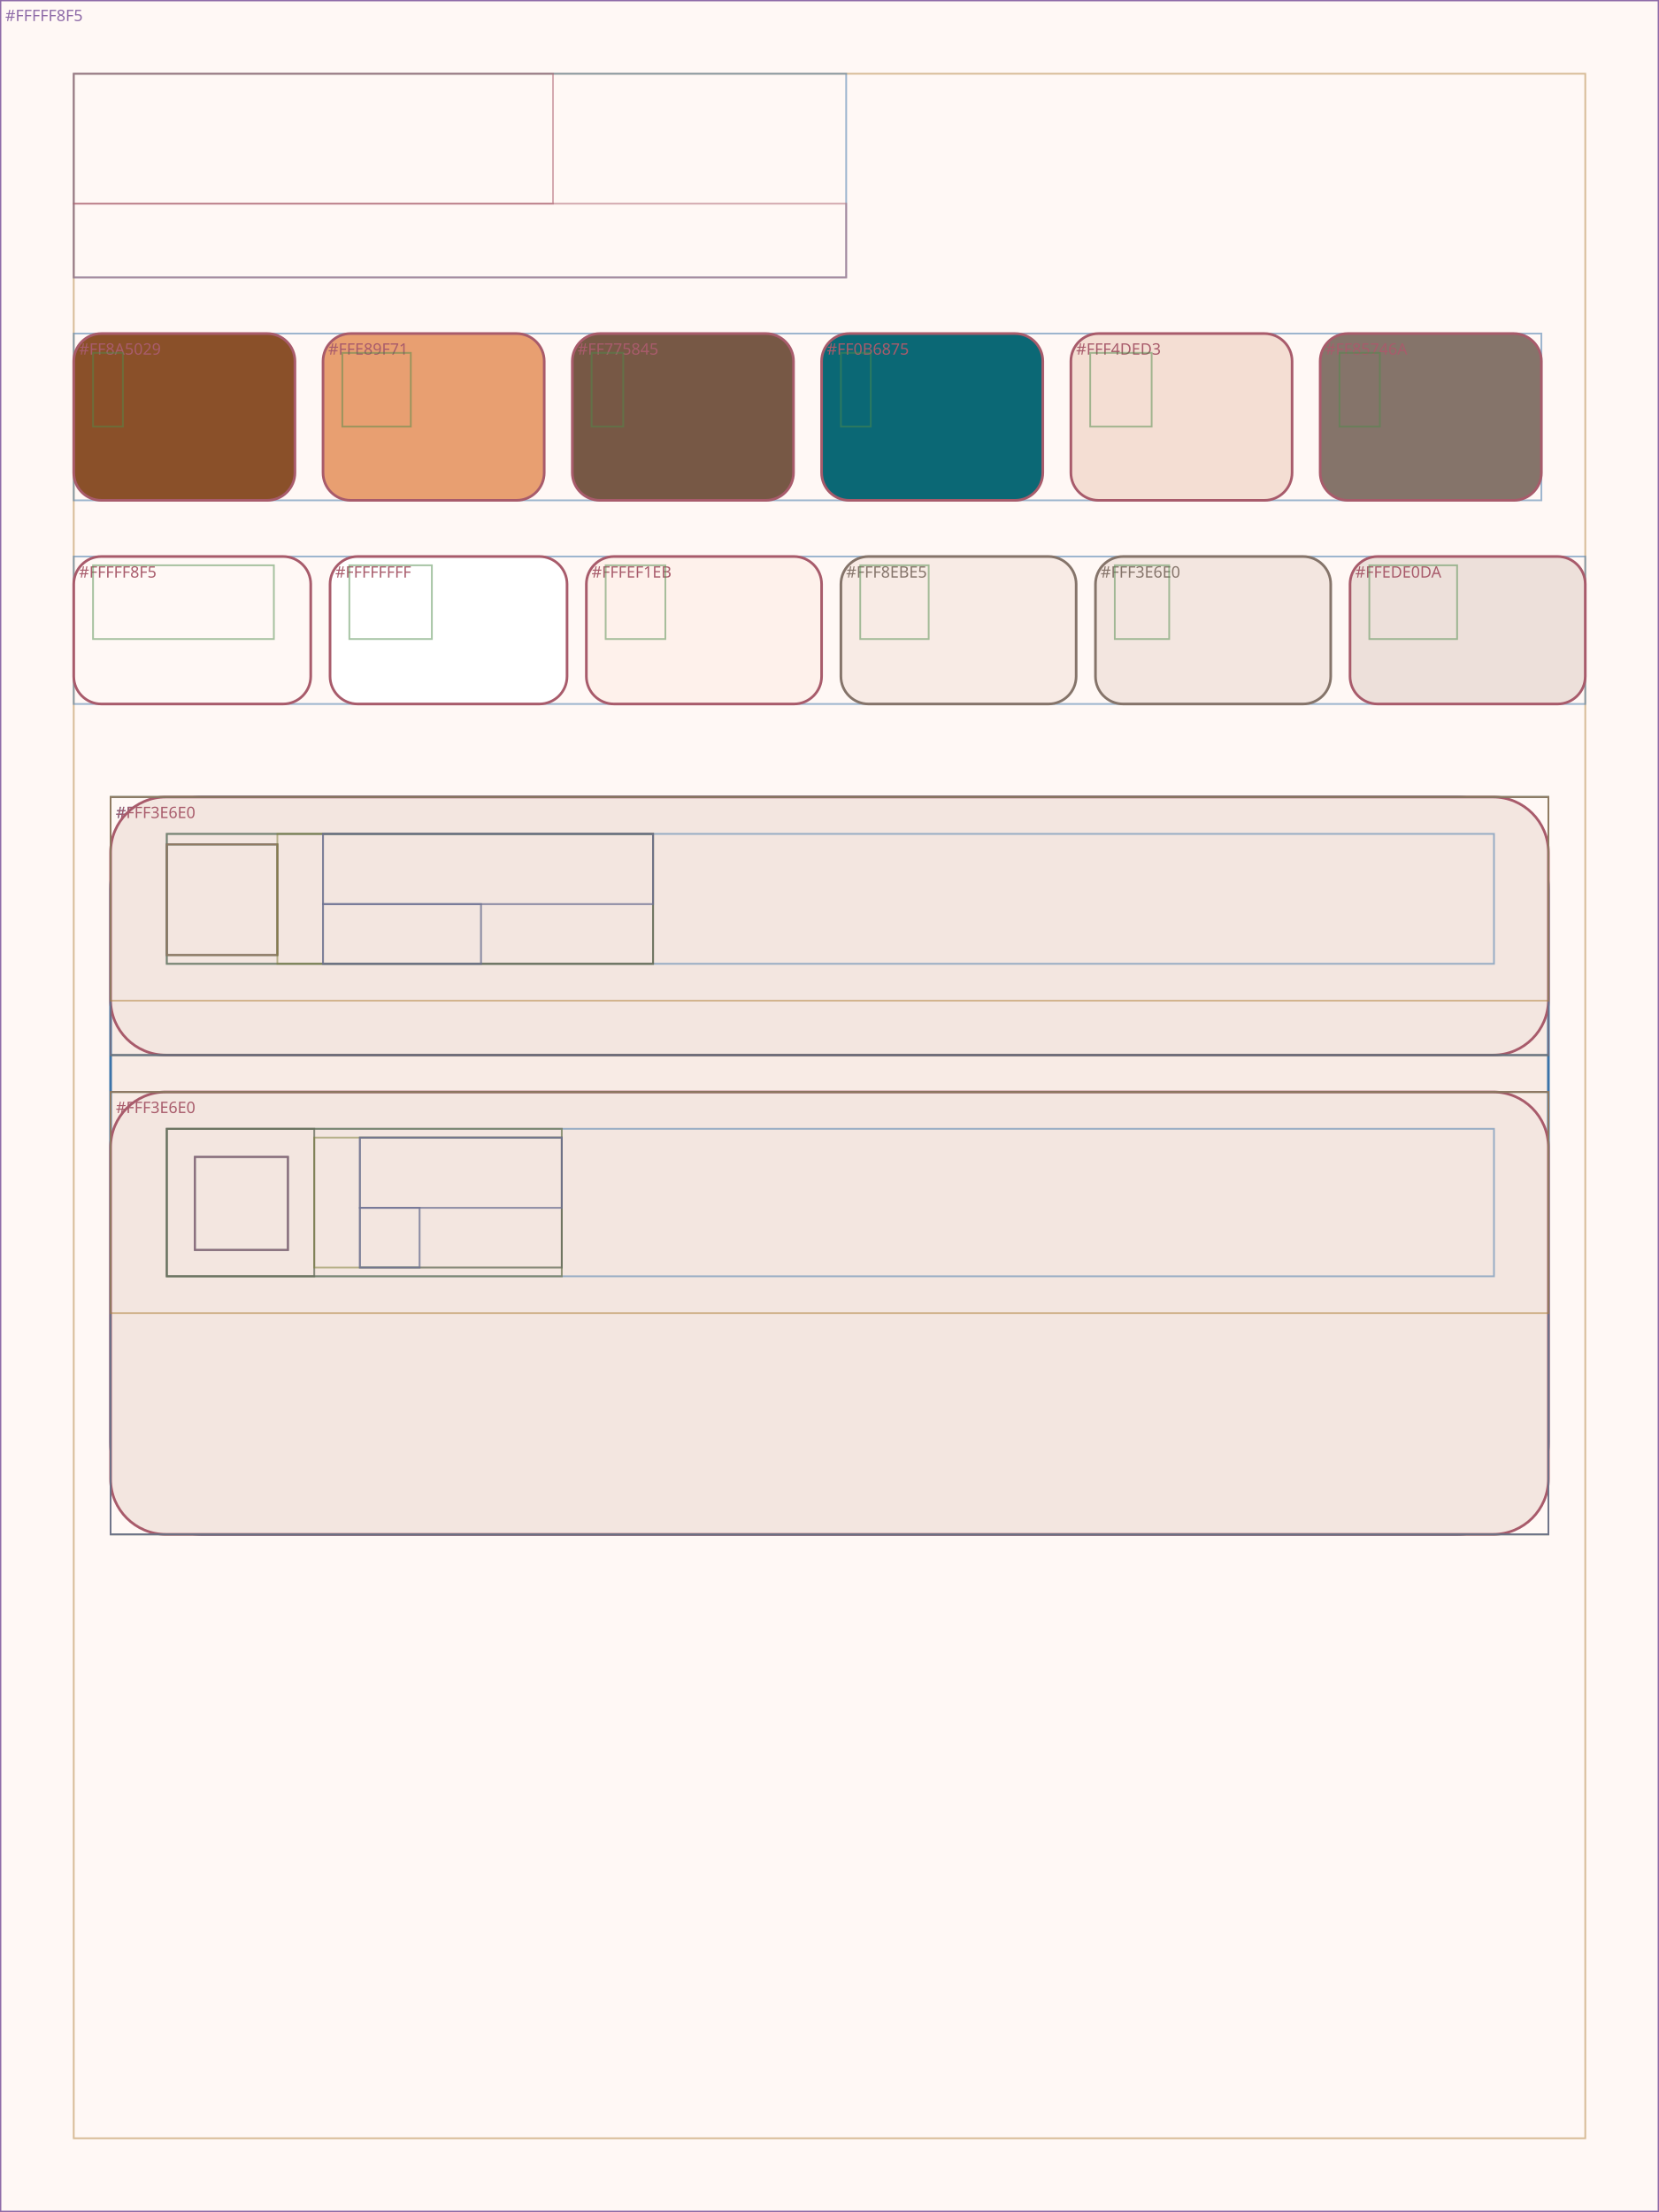
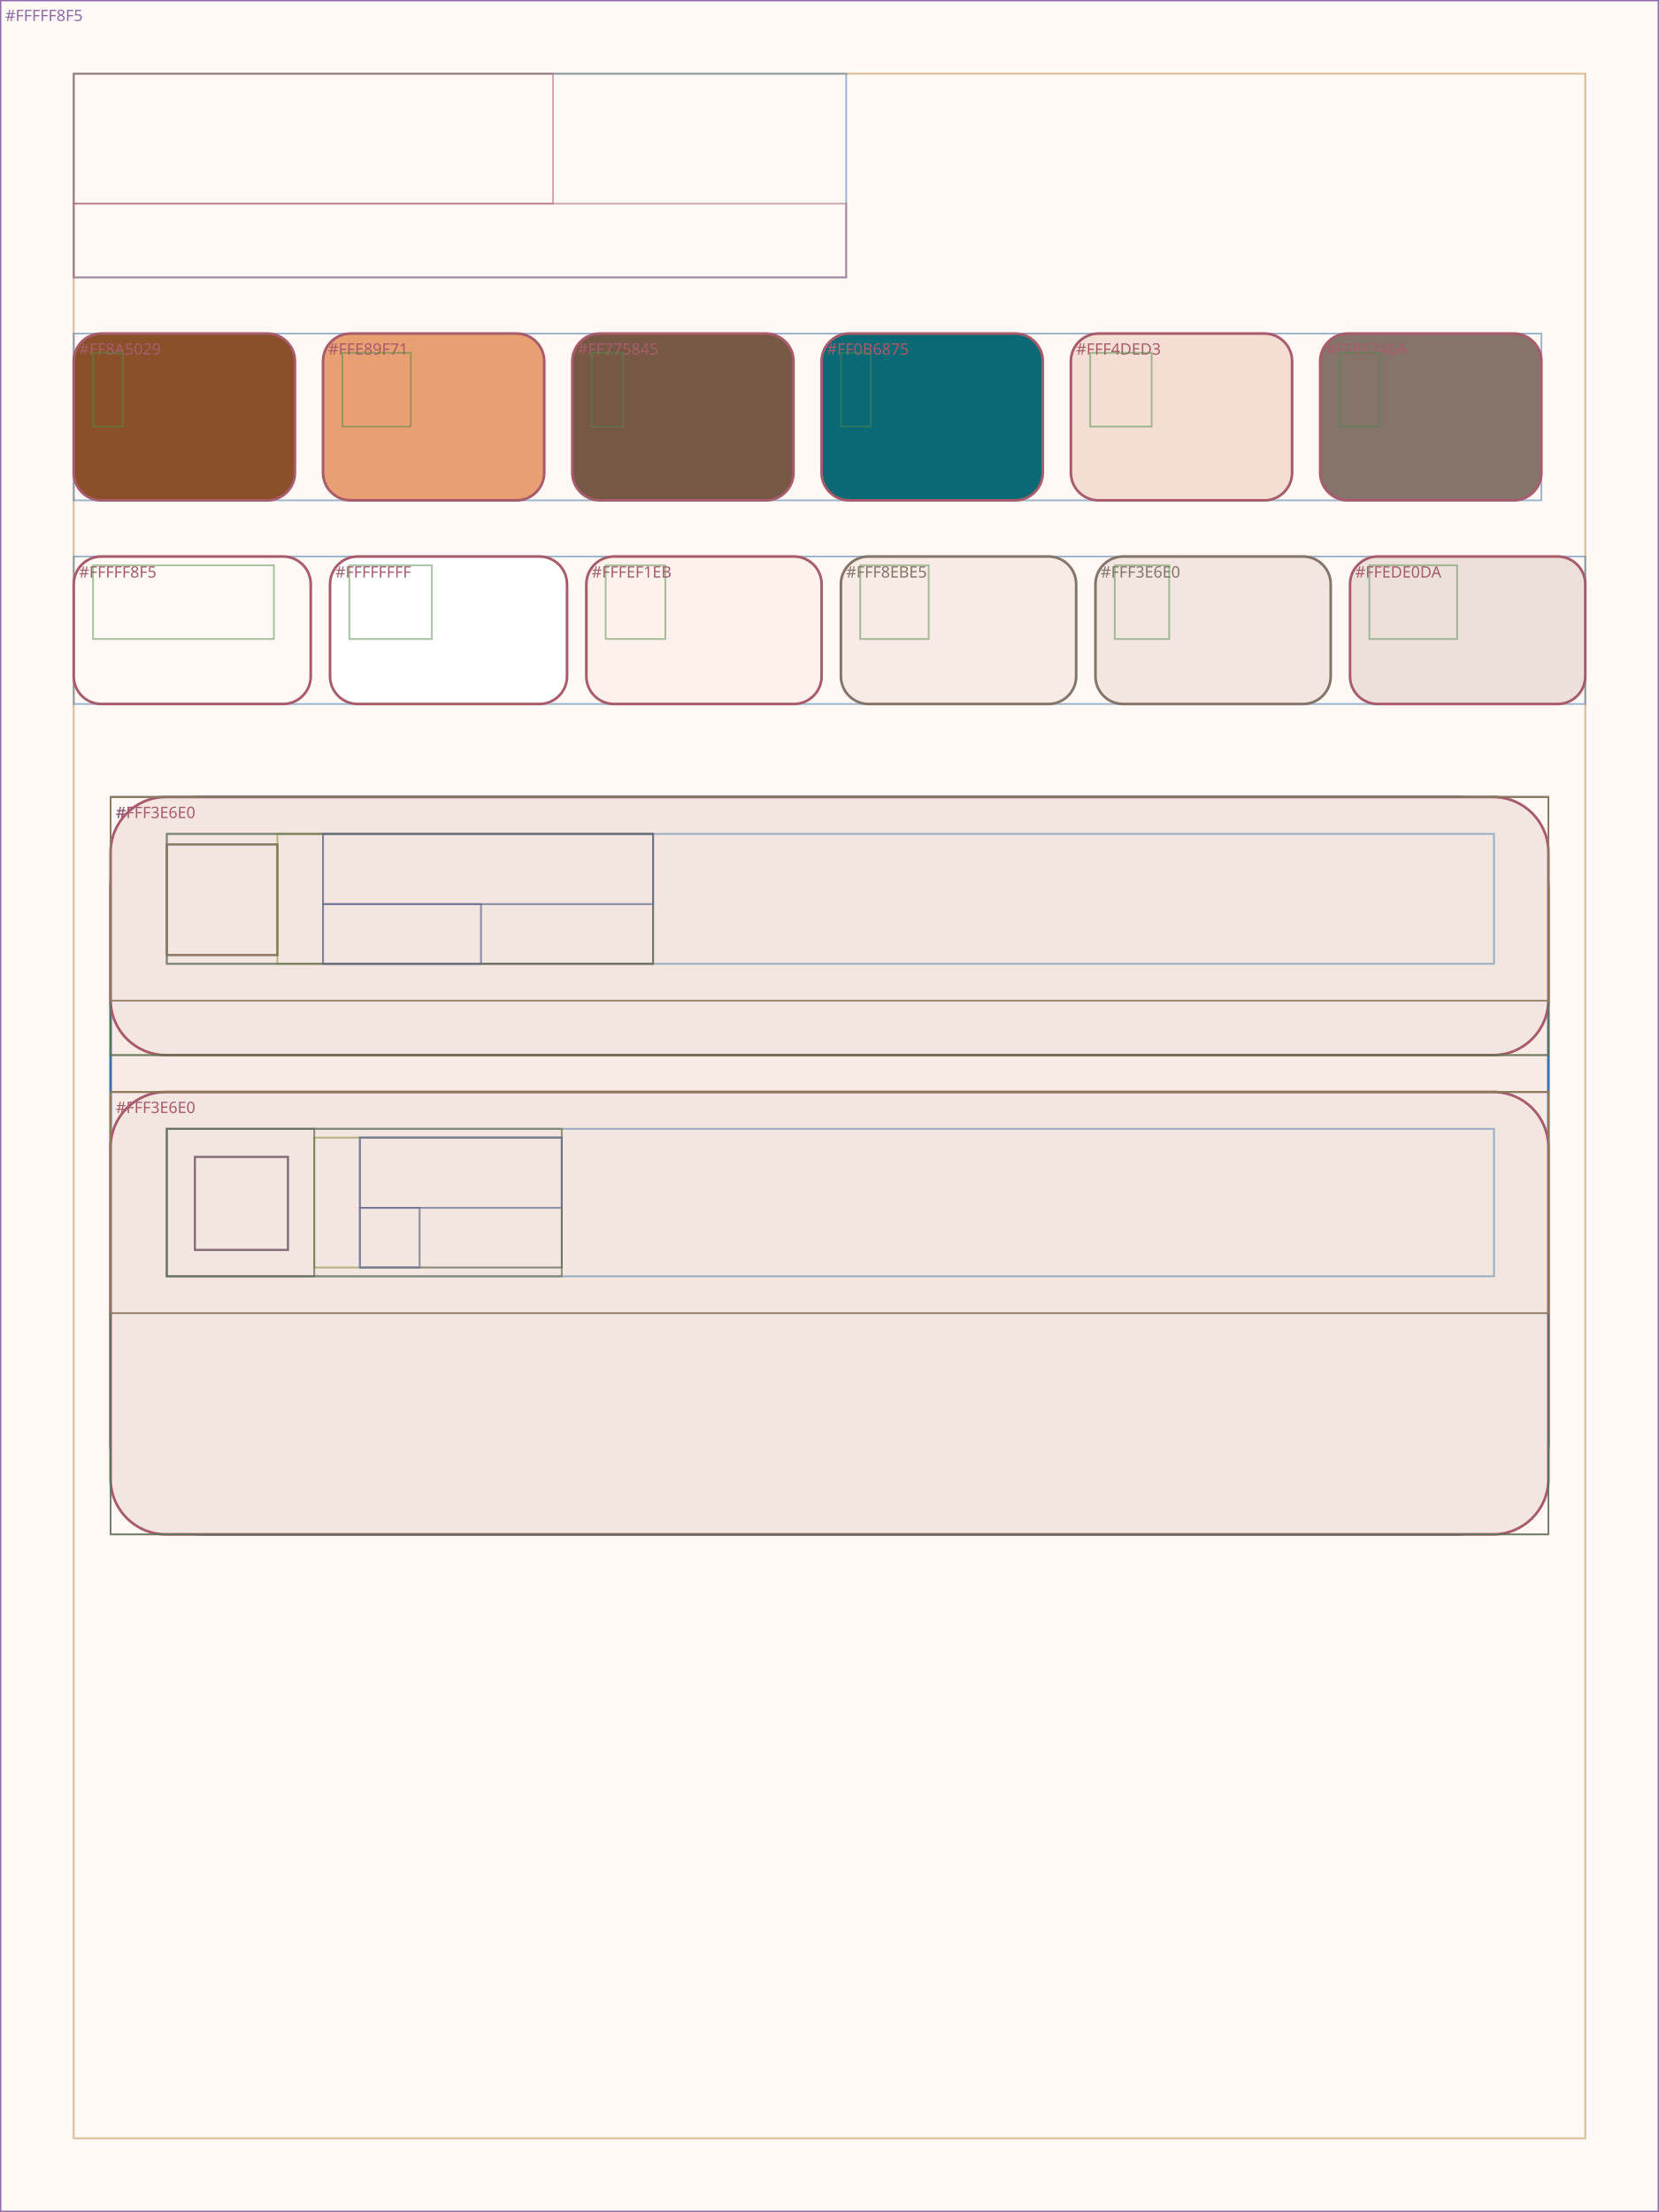
<svg xmlns="http://www.w3.org/2000/svg" viewBox="0 0 945 1260" width="945" height="1260" role="img" aria-label="Theme/Mushroom-Light layout wireframe">
  <rect width="945" height="1260" fill="#ffffff" />
  <g>
    <rect x="0" y="0" width="945" height="1260" fill="none" fill-opacity="0" stroke="#5B6470" stroke-width="1" stroke-opacity="0.5" />
  </g>
  <g>
    <rect x="0" y="0" width="945" height="1260" fill="none" fill-opacity="0" stroke="#2E7D6B" stroke-width="1" stroke-opacity="0.5" />
  </g>
  <g>
    <rect x="0" y="0" width="945" height="1260" fill="#FFF8F5" fill-opacity="1" stroke="#8E6BA8" stroke-width="1.5" stroke-opacity="1" />
    <text x="3" y="12" font-family="system-ui, sans-serif" font-size="9" fill="#8E6BA8">#FFFFF8F5</text>
  </g>
  <g>
    <rect x="42" y="42" width="861" height="1176" fill="none" fill-opacity="0" stroke="#B0813B" stroke-width="1" stroke-opacity="0.5" />
  </g>
  <g>
    <rect x="42" y="42" width="440" height="116" fill="none" fill-opacity="0" stroke="#3B72A8" stroke-width="1" stroke-opacity="0.5" />
  </g>
  <g>
    <rect x="42" y="42" width="273" height="74" fill="none" fill-opacity="0" stroke="#A85B6B" stroke-width="1" stroke-opacity="0.5" />
  </g>
  <g>
    <rect x="42" y="116" width="440" height="42" fill="none" fill-opacity="0" stroke="#A85B6B" stroke-width="1" stroke-opacity="0.5" />
  </g>
  <g>
    <rect x="42" y="190" width="836" height="95" fill="none" fill-opacity="0" stroke="#3B72A8" stroke-width="1" stroke-opacity="0.5" />
  </g>
  <g>
    <path d="M57.75,190 H152.25 A15.75,15.75 0 0 1 168,205.75 V269.25 A15.75,15.75 0 0 1 152.25,285 H57.75 A15.75,15.75 0 0 1 42,269.25 V205.75 A15.75,15.75 0 0 1 57.75,190 Z" fill="#8A5029" fill-opacity="1" stroke="#A85B6B" stroke-width="1.5" stroke-opacity="1" />
    <text x="45" y="202" font-family="system-ui, sans-serif" font-size="9" fill="#A85B6B">#FF8A5029</text>
  </g>
  <g>
    <rect x="53" y="201" width="17" height="42" fill="none" fill-opacity="0" stroke="#4F8A4A" stroke-width="1" stroke-opacity="0.5" />
  </g>
  <g>
    <path d="M199.75,190 H294.25 A15.75,15.75 0 0 1 310,205.75 V269.25 A15.75,15.75 0 0 1 294.25,285 H199.75 A15.75,15.75 0 0 1 184,269.25 V205.75 A15.75,15.75 0 0 1 199.75,190 Z" fill="#E89F71" fill-opacity="1" stroke="#A85B6B" stroke-width="1.5" stroke-opacity="1" />
    <text x="187" y="202" font-family="system-ui, sans-serif" font-size="9" fill="#A85B6B">#FFE89F71</text>
  </g>
  <g>
    <rect x="195" y="201" width="39" height="42" fill="none" fill-opacity="0" stroke="#4F8A4A" stroke-width="1" stroke-opacity="0.5" />
  </g>
  <g>
    <path d="M341.75,190 H436.25 A15.75,15.75 0 0 1 452,205.75 V269.25 A15.75,15.75 0 0 1 436.25,285 H341.75 A15.75,15.75 0 0 1 326,269.25 V205.75 A15.75,15.75 0 0 1 341.75,190 Z" fill="#775845" fill-opacity="1" stroke="#A85B6B" stroke-width="1.5" stroke-opacity="1" />
    <text x="329" y="202" font-family="system-ui, sans-serif" font-size="9" fill="#A85B6B">#FF775845</text>
  </g>
  <g>
    <rect x="337" y="201" width="18" height="42" fill="none" fill-opacity="0" stroke="#4F8A4A" stroke-width="1" stroke-opacity="0.5" />
  </g>
  <g>
    <path d="M483.75,190 H578.25 A15.75,15.75 0 0 1 594,205.75 V269.25 A15.75,15.75 0 0 1 578.25,285 H483.75 A15.75,15.75 0 0 1 468,269.25 V205.75 A15.75,15.75 0 0 1 483.75,190 Z" fill="#0B6875" fill-opacity="1" stroke="#A85B6B" stroke-width="1.5" stroke-opacity="1" />
    <text x="471" y="202" font-family="system-ui, sans-serif" font-size="9" fill="#A85B6B">#FF0B6875</text>
  </g>
  <g>
    <rect x="479" y="201" width="17" height="42" fill="none" fill-opacity="0" stroke="#4F8A4A" stroke-width="1" stroke-opacity="0.5" />
  </g>
  <g>
    <path d="M625.75,190 H720.25 A15.75,15.75 0 0 1 736,205.75 V269.25 A15.75,15.75 0 0 1 720.25,285 H625.75 A15.75,15.75 0 0 1 610,269.25 V205.75 A15.75,15.75 0 0 1 625.75,190 Z" fill="#F4DED3" fill-opacity="1" stroke="#A85B6B" stroke-width="1.5" stroke-opacity="1" />
    <text x="613" y="202" font-family="system-ui, sans-serif" font-size="9" fill="#A85B6B">#FFF4DED3</text>
  </g>
  <g>
    <rect x="621" y="201" width="35" height="42" fill="none" fill-opacity="0" stroke="#4F8A4A" stroke-width="1" stroke-opacity="0.5" />
  </g>
  <g>
    <path d="M767.75,190 H862.25 A15.75,15.75 0 0 1 878,205.75 V269.25 A15.75,15.75 0 0 1 862.25,285 H767.75 A15.75,15.75 0 0 1 752,269.25 V205.75 A15.75,15.75 0 0 1 767.75,190 Z" fill="#85746A" fill-opacity="1" stroke="#A85B6B" stroke-width="1.5" stroke-opacity="1" />
    <text x="755" y="202" font-family="system-ui, sans-serif" font-size="9" fill="#A85B6B">#FF85746A</text>
  </g>
  <g>
    <rect x="763" y="201" width="23" height="42" fill="none" fill-opacity="0" stroke="#4F8A4A" stroke-width="1" stroke-opacity="0.5" />
  </g>
  <g>
    <rect x="42" y="317" width="861" height="84" fill="none" fill-opacity="0" stroke="#3B72A8" stroke-width="1" stroke-opacity="0.5" />
  </g>
  <g>
    <path d="M57.75,317 H161.25 A15.75,15.75 0 0 1 177,332.75 V385.25 A15.75,15.75 0 0 1 161.25,401 H57.75 A15.75,15.75 0 0 1 42,385.25 V332.75 A15.75,15.75 0 0 1 57.75,317 Z" fill="#FFF8F5" fill-opacity="1" stroke="#A85B6B" stroke-width="1.5" stroke-opacity="1" />
    <text x="45" y="329" font-family="system-ui, sans-serif" font-size="9" fill="#A85B6B">#FFFFF8F5</text>
  </g>
  <g>
    <rect x="53" y="322" width="103" height="42" fill="none" fill-opacity="0" stroke="#4F8A4A" stroke-width="1" stroke-opacity="0.5" />
  </g>
  <g>
    <path d="M203.75,317 H307.25 A15.75,15.75 0 0 1 323,332.75 V385.25 A15.75,15.75 0 0 1 307.25,401 H203.75 A15.75,15.75 0 0 1 188,385.25 V332.75 A15.75,15.75 0 0 1 203.75,317 Z" fill="#FFFFFF" fill-opacity="1" stroke="#A85B6B" stroke-width="1.5" stroke-opacity="1" />
    <text x="191" y="329" font-family="system-ui, sans-serif" font-size="9" fill="#A85B6B">#FFFFFFFF</text>
  </g>
  <g>
    <rect x="199" y="322" width="47" height="42" fill="none" fill-opacity="0" stroke="#4F8A4A" stroke-width="1" stroke-opacity="0.5" />
  </g>
  <g>
    <path d="M349.75,317 H452.25 A15.75,15.75 0 0 1 468,332.75 V385.25 A15.75,15.75 0 0 1 452.25,401 H349.75 A15.75,15.75 0 0 1 334,385.25 V332.75 A15.75,15.75 0 0 1 349.75,317 Z" fill="#FEF1EB" fill-opacity="1" stroke="#A85B6B" stroke-width="1.5" stroke-opacity="1" />
    <text x="337" y="329" font-family="system-ui, sans-serif" font-size="9" fill="#A85B6B">#FFFEF1EB</text>
  </g>
  <g>
    <rect x="345" y="322" width="34" height="42" fill="none" fill-opacity="0" stroke="#4F8A4A" stroke-width="1" stroke-opacity="0.5" />
  </g>
  <g>
    <path d="M494.75,317 H597.25 A15.75,15.75 0 0 1 613,332.75 V385.25 A15.75,15.75 0 0 1 597.25,401 H494.75 A15.75,15.75 0 0 1 479,385.25 V332.75 A15.75,15.75 0 0 1 494.75,317 Z" fill="#F8EBE5" fill-opacity="1" stroke="#85746A" stroke-width="1.5" stroke-opacity="1" />
    <text x="482" y="329" font-family="system-ui, sans-serif" font-size="9" fill="#85746A">#FFF8EBE5</text>
  </g>
  <g>
    <rect x="490" y="322" width="39" height="42" fill="none" fill-opacity="0" stroke="#4F8A4A" stroke-width="1" stroke-opacity="0.5" />
  </g>
  <g>
    <path d="M639.75,317 H742.25 A15.75,15.75 0 0 1 758,332.75 V385.25 A15.75,15.75 0 0 1 742.25,401 H639.75 A15.75,15.75 0 0 1 624,385.25 V332.75 A15.75,15.75 0 0 1 639.75,317 Z" fill="#F3E6E0" fill-opacity="1" stroke="#85746A" stroke-width="1.5" stroke-opacity="1" />
    <text x="627" y="329" font-family="system-ui, sans-serif" font-size="9" fill="#85746A">#FFF3E6E0</text>
  </g>
  <g>
    <rect x="635" y="322" width="31" height="42" fill="none" fill-opacity="0" stroke="#4F8A4A" stroke-width="1" stroke-opacity="0.5" />
  </g>
  <g>
    <path d="M784.75,317 H887.25 A15.75,15.75 0 0 1 903,332.75 V385.25 A15.75,15.75 0 0 1 887.25,401 H784.75 A15.75,15.75 0 0 1 769,385.25 V332.75 A15.75,15.75 0 0 1 784.75,317 Z" fill="#EDE0DA" fill-opacity="1" stroke="#A85B6B" stroke-width="1.5" stroke-opacity="1" />
    <text x="772" y="329" font-family="system-ui, sans-serif" font-size="9" fill="#A85B6B">#FFEDE0DA</text>
  </g>
  <g>
    <rect x="780" y="322" width="50" height="42" fill="none" fill-opacity="0" stroke="#4F8A4A" stroke-width="1" stroke-opacity="0.5" />
  </g>
  <g>
    <path d="M115.5,454 H829.5 A52.5,52.5 0 0 1 882,506.5 V821.5 A52.5,52.5 0 0 1 829.5,874 H115.5 A52.5,52.5 0 0 1 63,821.5 V506.5 A52.5,52.5 0 0 1 115.5,454 Z" fill="#F8EBE5" fill-opacity="1" stroke="#3B72A8" stroke-width="1.5" stroke-opacity="1" />
    <text x="66" y="466" font-family="system-ui, sans-serif" font-size="9" fill="#3B72A8">#FFF8EBE5  pad 8.0dp  gap 8.0dp</text>
  </g>
  <g>
    <path d="M94.5,454 H850.5 A31.5,31.5 0 0 1 882,485.5 V569.5 A31.5,31.5 0 0 1 850.5,601 H94.5 A31.5,31.5 0 0 1 63,569.5 V485.5 A31.5,31.5 0 0 1 94.5,454 Z" fill="#F3E6E0" fill-opacity="1" stroke="#A85B6B" stroke-width="1.5" stroke-opacity="1" />
    <text x="66" y="466" font-family="system-ui, sans-serif" font-size="9" fill="#A85B6B">#FFF3E6E0</text>
  </g>
  <g>
    <rect x="63" y="454" width="819" height="147" fill="none" fill-opacity="0" stroke="#4F8A4A" stroke-width="1" stroke-opacity="0.5" />
  </g>
  <g>
    <rect x="63" y="454" width="819" height="147" fill="none" fill-opacity="0" stroke="#7A7A33" stroke-width="1" stroke-opacity="0.5" />
  </g>
  <g>
    <rect x="63" y="454" width="819" height="147" fill="none" fill-opacity="0" stroke="#5B6470" stroke-width="1" stroke-opacity="0.5" />
  </g>
  <g>
-     <rect x="63" y="454" width="819" height="147" fill="none" fill-opacity="0" stroke="#2E7D6B" stroke-width="1" stroke-opacity="0.5" />
-   </g>
-   <g>
-     <rect x="63" y="454" width="819" height="147" fill="none" fill-opacity="0" stroke="#8E6BA8" stroke-width="1" stroke-opacity="0.5" />
+     <rect x="63" y="454" width="819" height="116" fill="none" fill-opacity="0" stroke="#2E7D6B" stroke-width="1" stroke-opacity="0.5" />
+   </g>
+   <g>
+     <rect x="63" y="454" width="819" height="116" fill="none" fill-opacity="0" stroke="#8E6BA8" stroke-width="1" stroke-opacity="0.5" />
  </g>
  <g>
    <rect x="63" y="454" width="819" height="116" fill="none" fill-opacity="0" stroke="#B0813B" stroke-width="1" stroke-opacity="0.5" />
  </g>
  <g>
    <rect x="95" y="475" width="756" height="74" fill="none" fill-opacity="0" stroke="#3B72A8" stroke-width="1" stroke-opacity="0.5" />
  </g>
  <g>
    <rect x="95" y="475" width="277" height="74" fill="none" fill-opacity="0" stroke="#A85B6B" stroke-width="1" stroke-opacity="0.5" />
  </g>
  <g>
    <rect x="95" y="475" width="277" height="74" fill="none" fill-opacity="0" stroke="#4F8A4A" stroke-width="1" stroke-opacity="0.5" />
  </g>
  <g>
    <rect x="95" y="481" width="63" height="63" fill="none" fill-opacity="0" stroke="#7A7A33" stroke-width="1" stroke-opacity="0.5" />
  </g>
  <g>
    <rect x="95" y="481" width="63" height="63" fill="none" fill-opacity="0" stroke="#5B6470" stroke-width="1" stroke-opacity="0.5" />
  </g>
  <g>
    <rect x="95" y="481" width="63" height="63" fill="none" fill-opacity="0" stroke="#2E7D6B" stroke-width="1" stroke-opacity="0.5" />
  </g>
  <g>
    <rect x="95" y="481" width="63" height="63" fill="none" fill-opacity="0" stroke="#8E6BA8" stroke-width="1" stroke-opacity="0.5" />
  </g>
  <g>
    <rect x="95" y="481" width="63" height="63" fill="none" fill-opacity="0" stroke="#B0813B" stroke-width="1" stroke-opacity="0.5" />
  </g>
  <g>
    <rect x="158" y="475" width="214" height="74" fill="none" fill-opacity="0" stroke="#7A7A33" stroke-width="1" stroke-opacity="0.5" />
  </g>
  <g>
    <rect x="184" y="475" width="188" height="74" fill="none" fill-opacity="0" stroke="#5B6470" stroke-width="1" stroke-opacity="0.5" />
  </g>
  <g>
    <rect x="184" y="475" width="188" height="40" fill="none" fill-opacity="0" stroke="#2E7D6B" stroke-width="1" stroke-opacity="0.5" />
  </g>
  <g>
    <rect x="184" y="475" width="188" height="40" fill="none" fill-opacity="0" stroke="#8E6BA8" stroke-width="1" stroke-opacity="0.5" />
  </g>
  <g>
    <rect x="184" y="515" width="90" height="34" fill="none" fill-opacity="0" stroke="#2E7D6B" stroke-width="1" stroke-opacity="0.5" />
  </g>
  <g>
    <rect x="184" y="515" width="90" height="34" fill="none" fill-opacity="0" stroke="#8E6BA8" stroke-width="1" stroke-opacity="0.5" />
  </g>
  <g>
    <path d="M94.5,622 H850.5 A31.5,31.5 0 0 1 882,653.5 V842.5 A31.5,31.5 0 0 1 850.5,874 H94.5 A31.5,31.5 0 0 1 63,842.5 V653.5 A31.5,31.5 0 0 1 94.5,622 Z" fill="#F3E6E0" fill-opacity="1" stroke="#A85B6B" stroke-width="1.5" stroke-opacity="1" />
    <text x="66" y="634" font-family="system-ui, sans-serif" font-size="9" fill="#A85B6B">#FFF3E6E0</text>
  </g>
  <g>
    <rect x="63" y="622" width="819" height="252" fill="none" fill-opacity="0" stroke="#4F8A4A" stroke-width="1" stroke-opacity="0.5" />
  </g>
  <g>
    <rect x="63" y="622" width="819" height="252" fill="none" fill-opacity="0" stroke="#7A7A33" stroke-width="1" stroke-opacity="0.5" />
  </g>
  <g>
    <rect x="63" y="622" width="819" height="252" fill="none" fill-opacity="0" stroke="#5B6470" stroke-width="1" stroke-opacity="0.5" />
  </g>
  <g>
-     <rect x="63" y="622" width="819" height="252" fill="none" fill-opacity="0" stroke="#2E7D6B" stroke-width="1" stroke-opacity="0.5" />
-   </g>
-   <g>
-     <rect x="63" y="622" width="819" height="252" fill="none" fill-opacity="0" stroke="#8E6BA8" stroke-width="1" stroke-opacity="0.5" />
+     <rect x="63" y="622" width="819" height="126" fill="none" fill-opacity="0" stroke="#2E7D6B" stroke-width="1" stroke-opacity="0.5" />
+   </g>
+   <g>
+     <rect x="63" y="622" width="819" height="126" fill="none" fill-opacity="0" stroke="#8E6BA8" stroke-width="1" stroke-opacity="0.5" />
  </g>
  <g>
    <rect x="63" y="622" width="819" height="126" fill="none" fill-opacity="0" stroke="#B0813B" stroke-width="1" stroke-opacity="0.5" />
  </g>
  <g>
    <rect x="95" y="643" width="756" height="84" fill="none" fill-opacity="0" stroke="#3B72A8" stroke-width="1" stroke-opacity="0.5" />
  </g>
  <g>
    <rect x="95" y="643" width="225" height="84" fill="none" fill-opacity="0" stroke="#A85B6B" stroke-width="1" stroke-opacity="0.5" />
  </g>
  <g>
    <rect x="95" y="643" width="225" height="84" fill="none" fill-opacity="0" stroke="#4F8A4A" stroke-width="1" stroke-opacity="0.5" />
  </g>
  <g>
    <rect x="95" y="643" width="84" height="84" fill="none" fill-opacity="0" stroke="#7A7A33" stroke-width="1" stroke-opacity="0.5" />
  </g>
  <g>
    <rect x="95" y="643" width="84" height="84" fill="none" fill-opacity="0" stroke="#5B6470" stroke-width="1" stroke-opacity="0.5" />
  </g>
  <g>
    <rect x="111" y="659" width="53" height="53" fill="none" fill-opacity="0" stroke="#2E7D6B" stroke-width="1" stroke-opacity="0.5" />
  </g>
  <g>
    <rect x="111" y="659" width="53" height="53" fill="none" fill-opacity="0" stroke="#8E6BA8" stroke-width="1" stroke-opacity="0.5" />
  </g>
  <g>
    <rect x="111" y="659" width="53" height="53" fill="none" fill-opacity="0" stroke="#B0813B" stroke-width="1" stroke-opacity="0.5" />
  </g>
  <g>
    <rect x="111" y="659" width="53" height="53" fill="none" fill-opacity="0" stroke="#3B72A8" stroke-width="1" stroke-opacity="0.5" />
  </g>
  <g>
    <rect x="111" y="659" width="53" height="53" fill="none" fill-opacity="0" stroke="#A85B6B" stroke-width="1" stroke-opacity="0.5" />
  </g>
  <g>
    <rect x="179" y="648" width="141" height="74" fill="none" fill-opacity="0" stroke="#7A7A33" stroke-width="1" stroke-opacity="0.5" />
  </g>
  <g>
    <rect x="205" y="648" width="115" height="74" fill="none" fill-opacity="0" stroke="#5B6470" stroke-width="1" stroke-opacity="0.5" />
  </g>
  <g>
    <rect x="205" y="648" width="115" height="40" fill="none" fill-opacity="0" stroke="#2E7D6B" stroke-width="1" stroke-opacity="0.5" />
  </g>
  <g>
    <rect x="205" y="648" width="115" height="40" fill="none" fill-opacity="0" stroke="#8E6BA8" stroke-width="1" stroke-opacity="0.5" />
  </g>
  <g>
    <rect x="205" y="688" width="34" height="34" fill="none" fill-opacity="0" stroke="#2E7D6B" stroke-width="1" stroke-opacity="0.5" />
  </g>
  <g>
    <rect x="205" y="688" width="34" height="34" fill="none" fill-opacity="0" stroke="#8E6BA8" stroke-width="1" stroke-opacity="0.5" />
  </g>
</svg>
